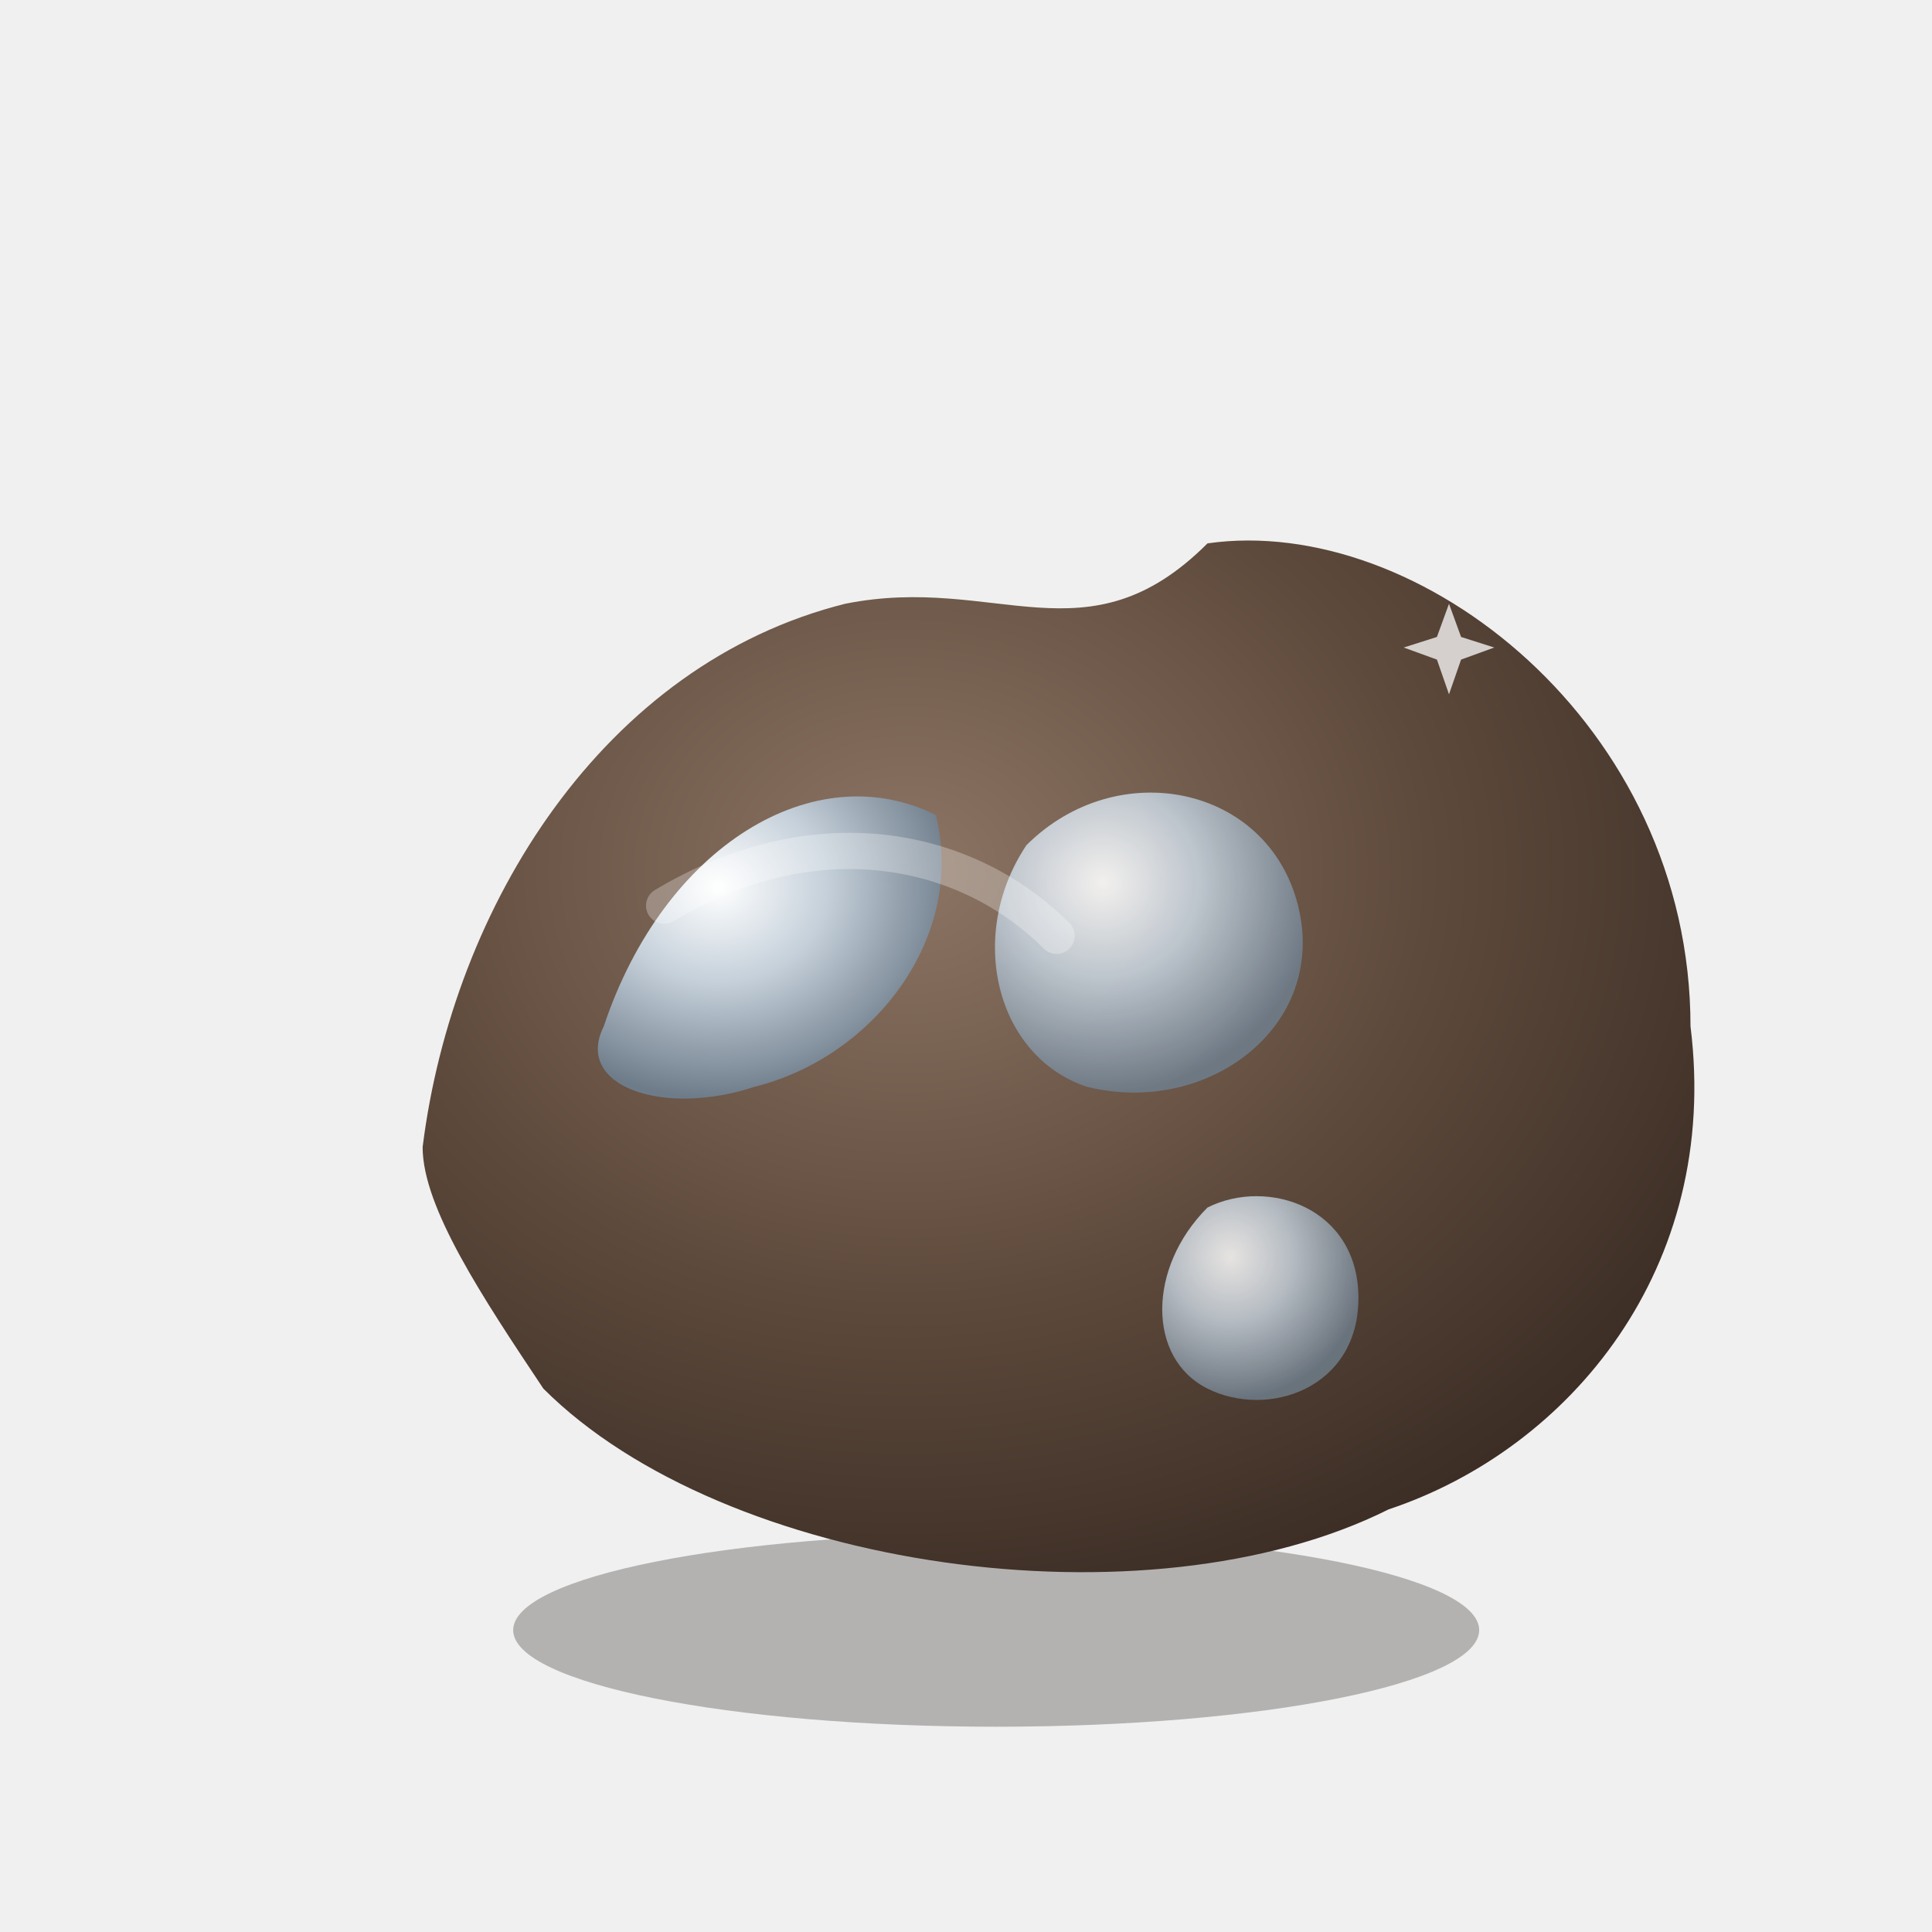
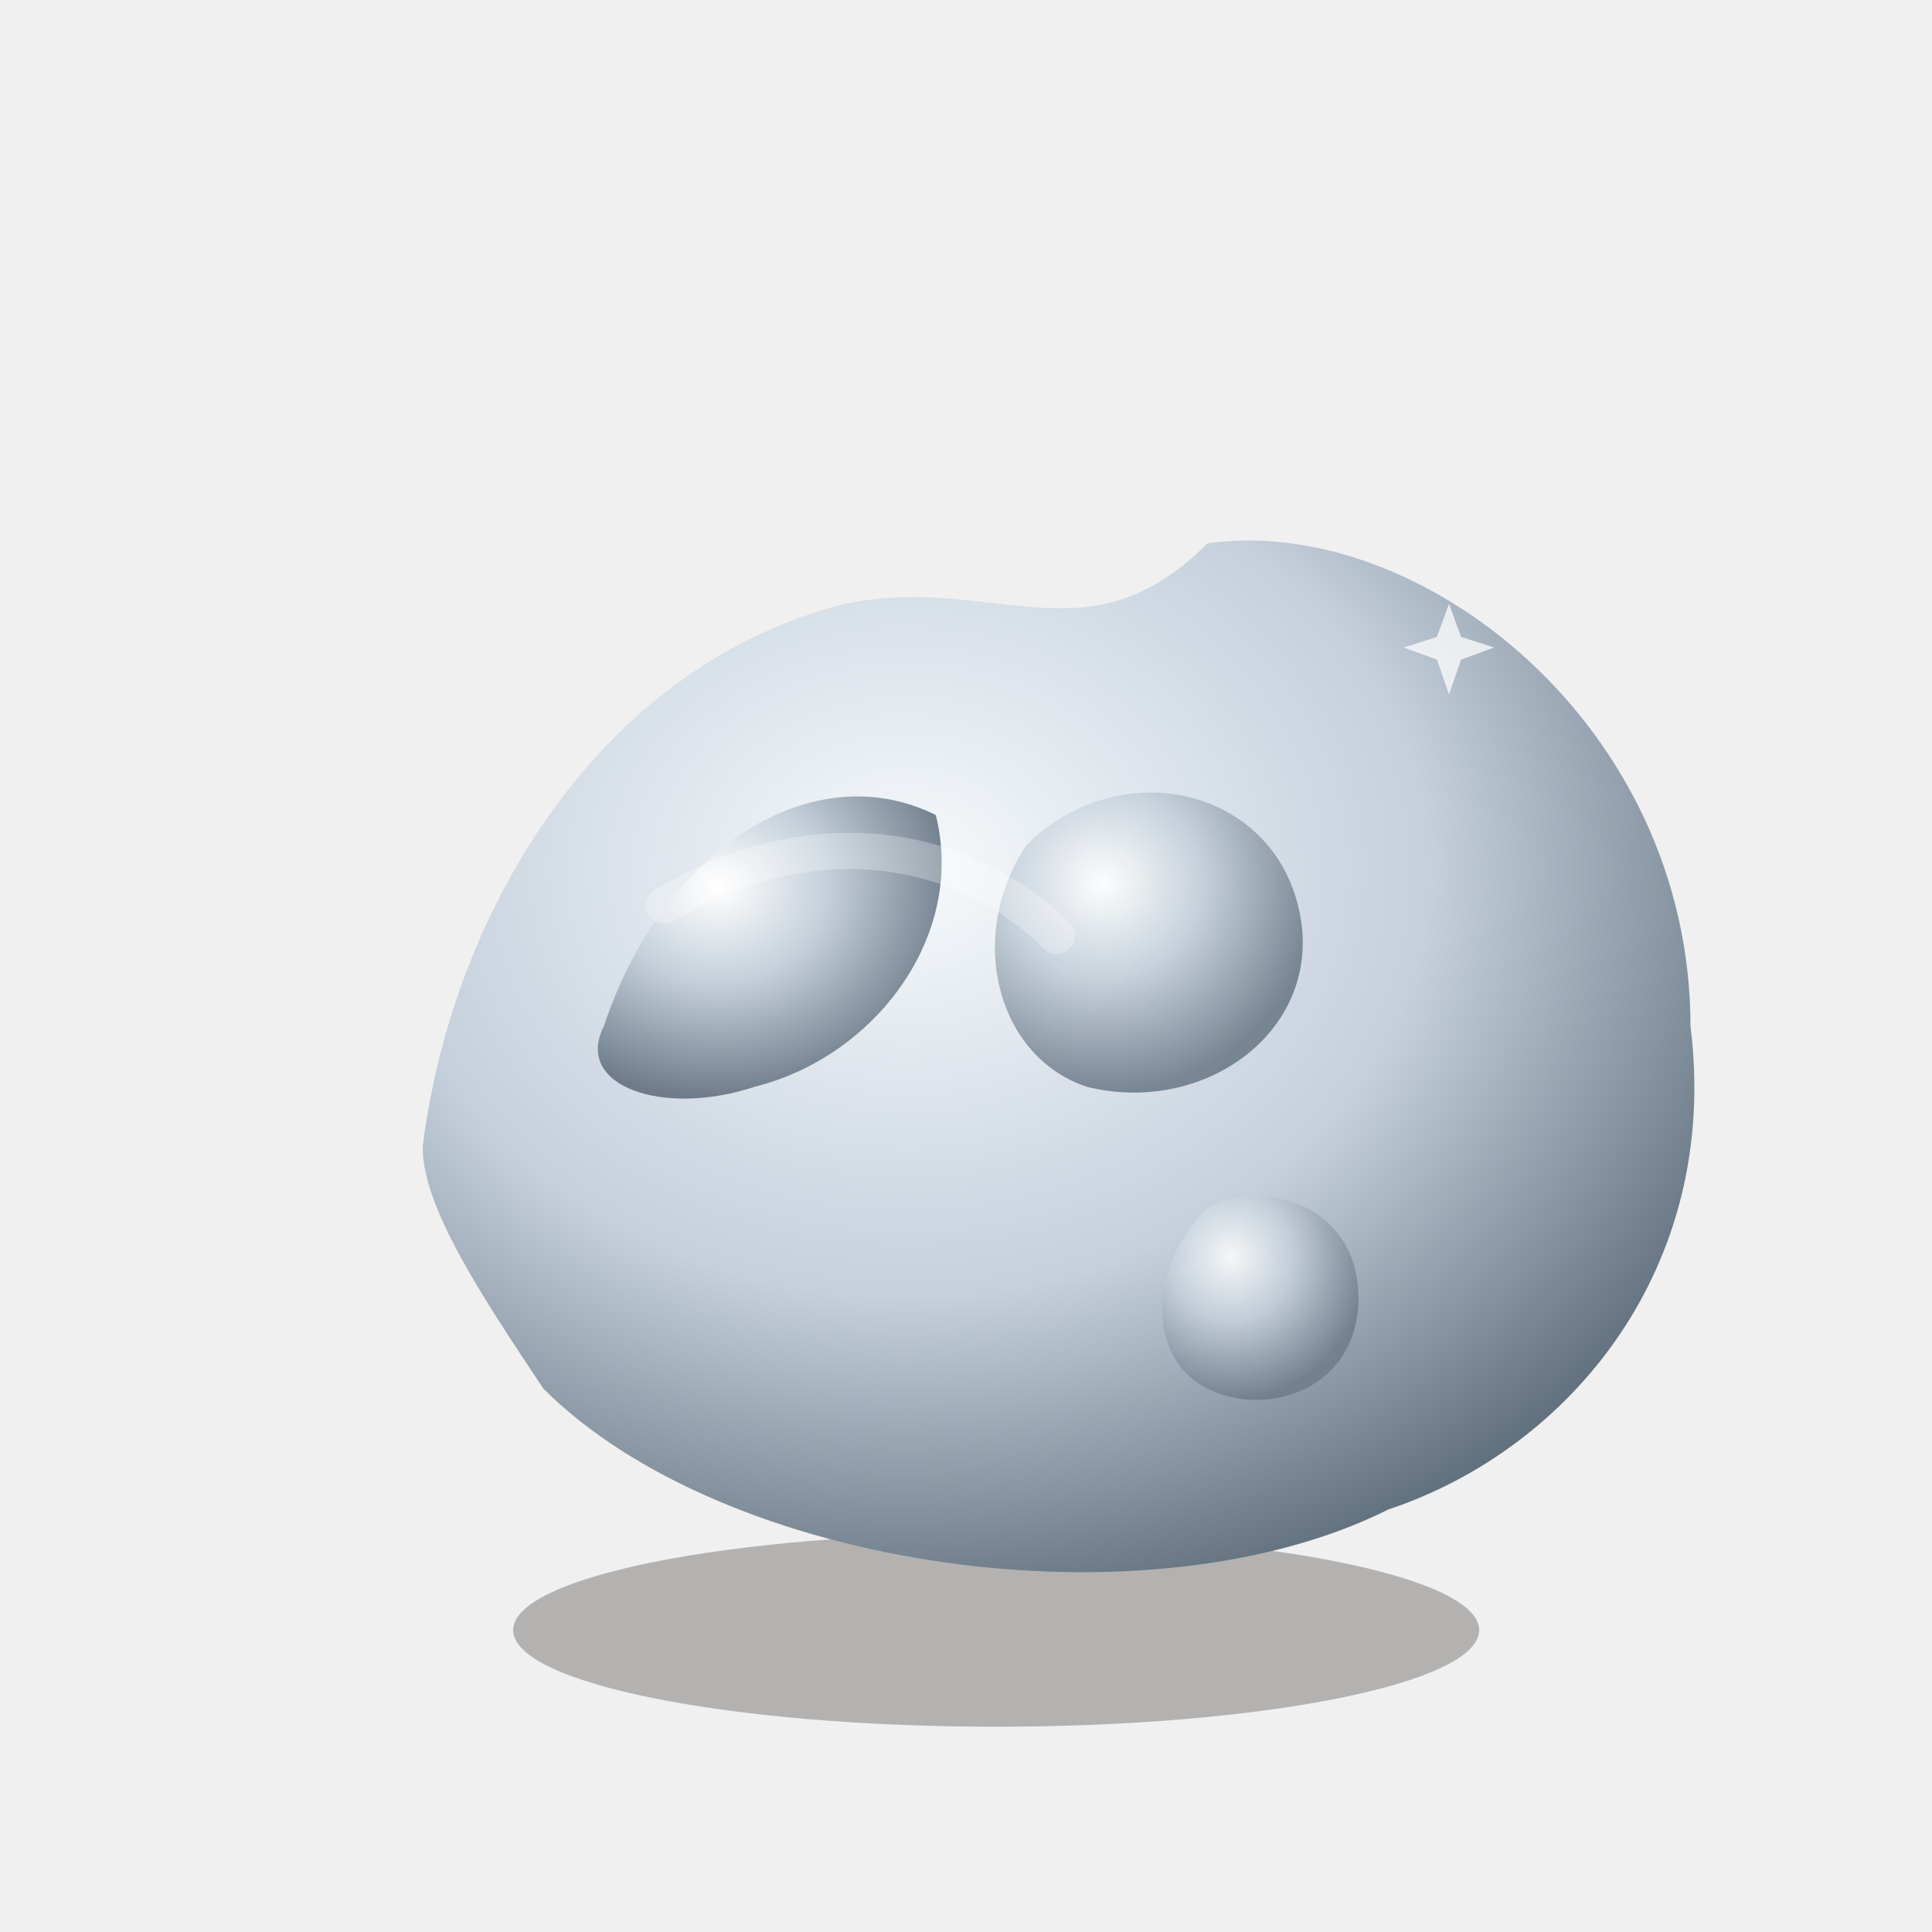
<svg xmlns="http://www.w3.org/2000/svg" viewBox="0 0 64 64">
  <defs>
    <radialGradient id="rock-platan" cx="38%" cy="32%" r="75%">
-       <stop offset="0%" stop-color="#8d7564" />
-       <stop offset="55%" stop-color="#5e4a3c" />
-       <stop offset="100%" stop-color="#3a2c24" />
+       <stop offset="0%" stop-color="#f7fafc" />
+       <stop offset="55%" stop-color="#c5d0dc" />
+       <stop offset="100%" stop-color="#5c6b78" />
    </radialGradient>
    <radialGradient id="vein-platan" cx="35%" cy="30%" r="70%">
      <stop offset="0%" stop-color="#ffffff" />
      <stop offset="45%" stop-color="#c5d0da" />
      <stop offset="100%" stop-color="#6e7c8a" />
    </radialGradient>
  </defs>
  <ellipse cx="33" cy="54" rx="16" ry="3.2" fill="#1a120c" opacity=".28" />
  <path d="M14 38c1-8 6-16 14-18 5-1 8 2 12-2 7-1 16 6 16 16 1 8-4 14-10 16-8 4-22 2-28-4-2-3-4-6-4-8z" fill="url(#rock-platan)" />
  <path d="M20 34c2-6 7-9 11-7 1 4-2 8-6 9-3 1-6 0-5-2z" fill="url(#vein-platan)" />
  <path d="M34 28c3-3 8-2 9 2 1 4-3 7-7 6-3-1-4-5-2-8z" fill="url(#vein-platan)" opacity=".9" />
  <path d="M40 40c2-1 5 0 5 3s-3 4-5 3-2-4 0-6z" fill="url(#vein-platan)" opacity=".85" />
  <path d="M22 30c5-3 10-2 13 1" fill="none" stroke="#fff" stroke-width="1.2" stroke-linecap="round" opacity=".28" />
  <path d="M48 20l.4 1.1 1.1.35-1.1.4-.4 1.15-.4-1.15-1.1-.4 1.1-.35z" fill="#ffffff" opacity=".75" />
</svg>
